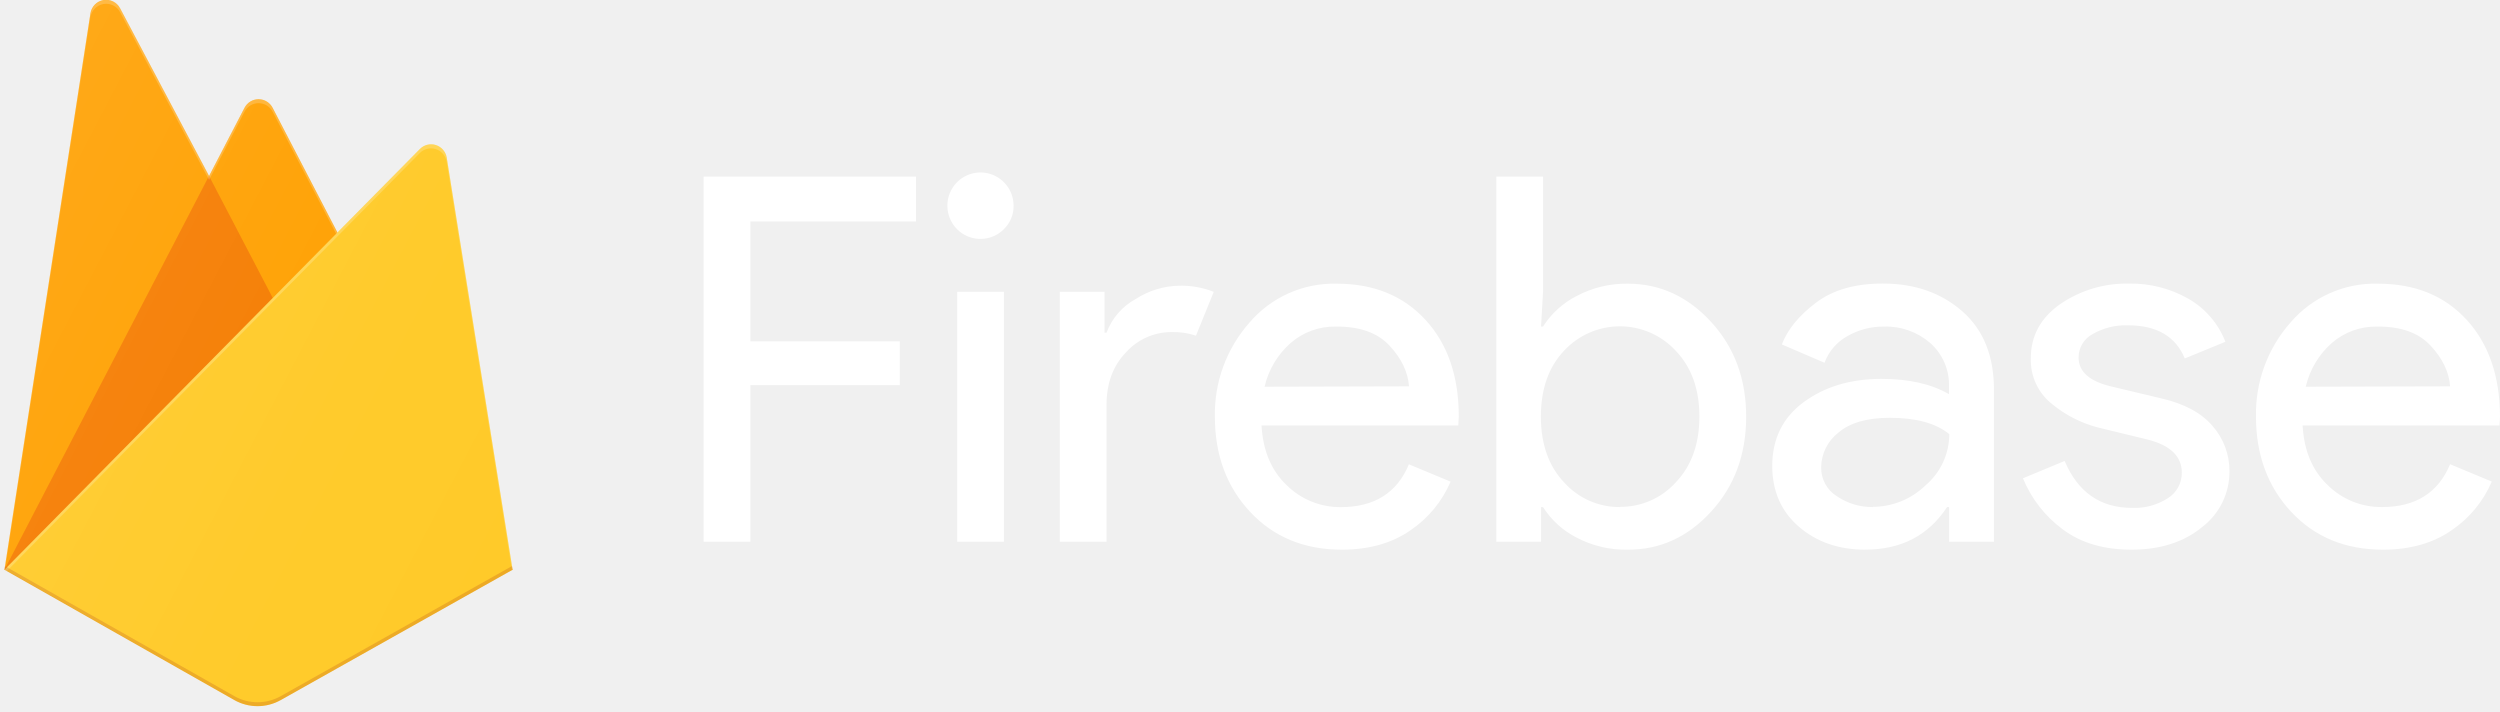
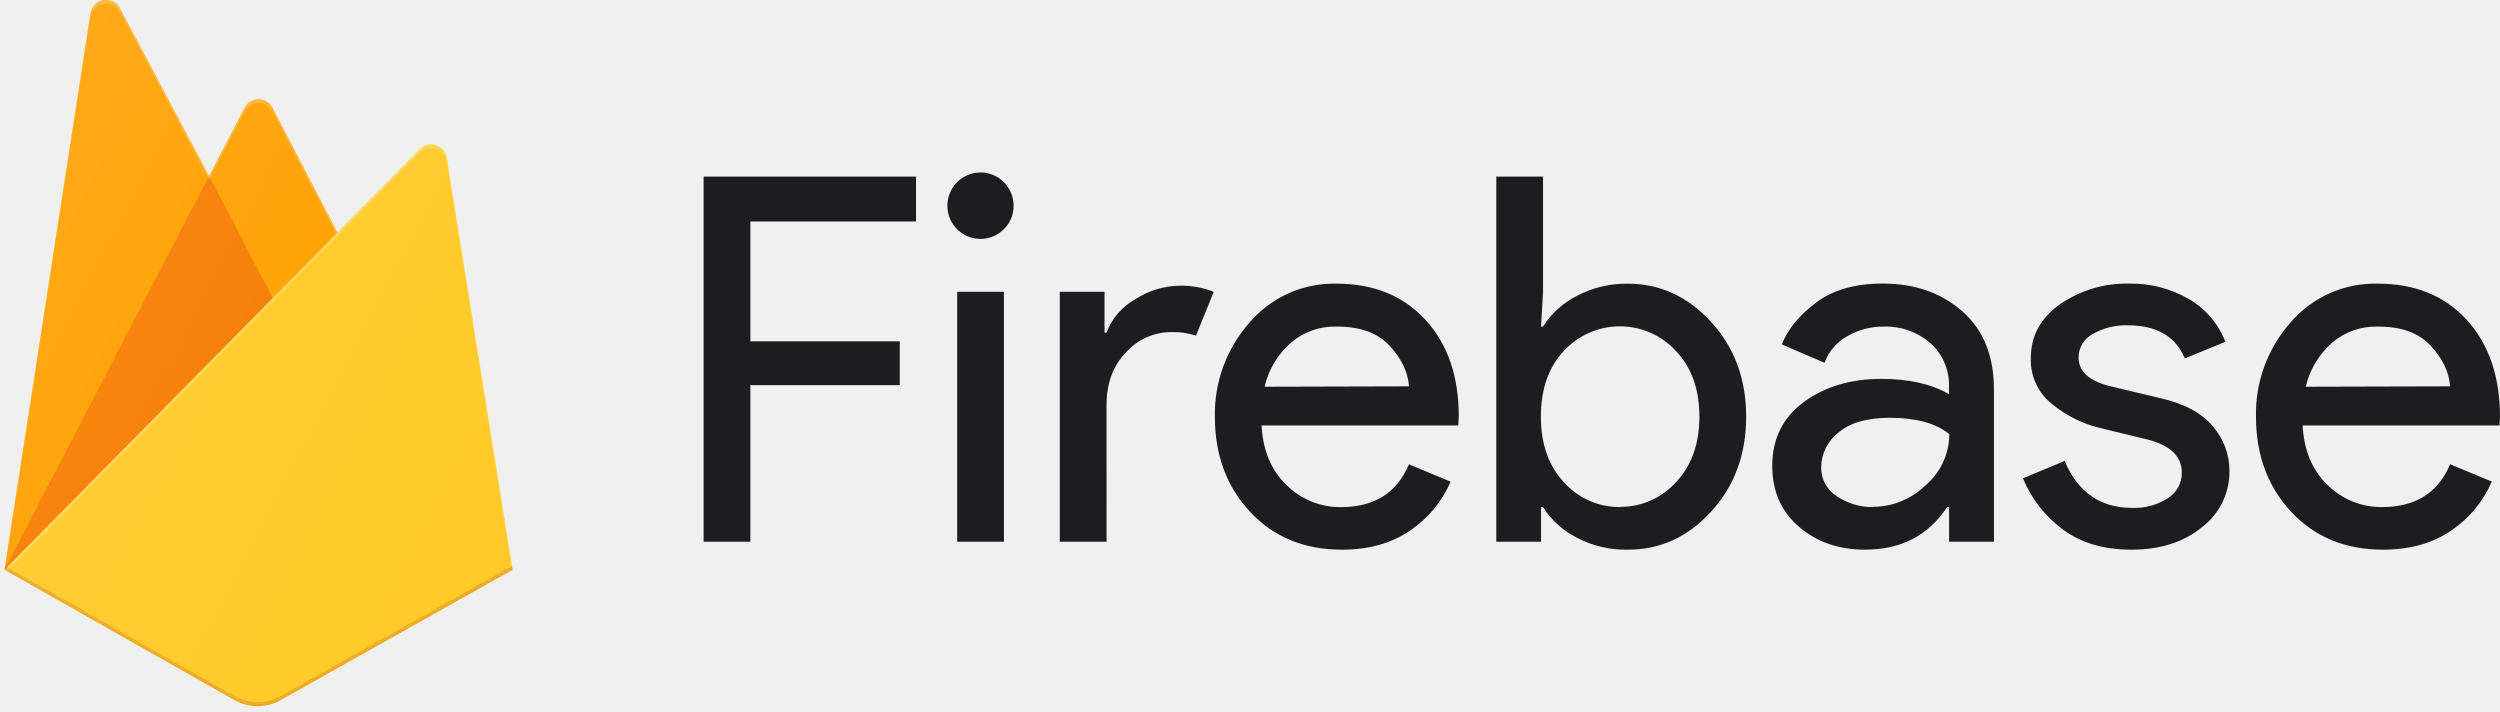
<svg xmlns="http://www.w3.org/2000/svg" width="123" height="35" viewBox="0 0 123 35" fill="none">
-   <g clip-path="url(#clip0_2_1503)">
-     <path d="M36.919 26.652H34.618V8.688H45.068V10.895H36.919V16.793H44.269V18.949H36.919V26.652L36.919 26.652ZM49.394 11.273C48.846 11.826 47.984 11.913 47.337 11.481C46.69 11.048 46.438 10.217 46.734 9.496C47.031 8.775 47.794 8.365 48.556 8.516C49.319 8.668 49.868 9.339 49.869 10.119C49.876 10.553 49.704 10.971 49.392 11.273H49.394H49.394ZM49.394 26.652H47.093V14.358H49.394V26.652V26.652ZM54.443 26.652H52.142V14.358H54.342V16.366H54.441C54.707 15.658 55.217 15.07 55.879 14.709C56.511 14.302 57.242 14.076 57.992 14.057C58.581 14.04 59.168 14.143 59.717 14.358L58.842 16.515C58.447 16.383 58.032 16.323 57.617 16.338C56.773 16.343 55.971 16.702 55.404 17.33C54.762 17.991 54.441 18.857 54.441 19.927L54.443 26.652L54.443 26.652ZM66.022 27.044C64.171 27.044 62.667 26.426 61.51 25.188C60.352 23.951 59.773 22.39 59.772 20.506C59.737 18.809 60.34 17.162 61.459 15.889C62.531 14.623 64.117 13.913 65.772 13.957C67.588 13.957 69.043 14.55 70.135 15.738C71.228 16.926 71.773 18.515 71.772 20.505L71.746 20.933H62.068C62.135 22.17 62.547 23.15 63.306 23.873C64.016 24.572 64.974 24.96 65.968 24.951C67.618 24.951 68.735 24.248 69.318 22.844L71.369 23.697C70.953 24.669 70.268 25.5 69.394 26.092C68.476 26.727 67.352 27.044 66.021 27.044L66.022 27.044ZM69.323 19.008C69.273 18.305 68.952 17.636 68.36 17.001C67.767 16.366 66.886 16.055 65.717 16.068C64.906 16.053 64.118 16.34 63.504 16.871C62.861 17.437 62.41 18.191 62.217 19.027L69.323 19.008L69.323 19.008ZM80.085 27.044C79.214 27.062 78.353 26.86 77.581 26.456C76.902 26.113 76.328 25.593 75.918 24.951H75.819V26.652H73.618V8.688H75.918V14.358L75.819 16.064H75.918C76.328 15.422 76.902 14.902 77.581 14.558C78.352 14.151 79.213 13.944 80.085 13.957C81.668 13.957 83.035 14.584 84.186 15.838C85.338 17.093 85.912 18.649 85.911 20.506C85.91 22.362 85.336 23.918 84.186 25.172C83.037 26.427 81.669 27.051 80.085 27.044L80.085 27.044ZM79.71 24.937C80.758 24.946 81.759 24.502 82.46 23.72C83.227 22.909 83.61 21.834 83.61 20.496C83.61 19.157 83.227 18.083 82.46 17.271C81.751 16.498 80.753 16.057 79.706 16.055C78.66 16.053 77.66 16.489 76.948 17.259C76.19 18.062 75.811 19.14 75.811 20.495C75.811 21.851 76.194 22.933 76.96 23.741C77.664 24.521 78.668 24.96 79.717 24.947L79.71 24.937L79.71 24.937ZM91.769 27.044C90.466 27.044 89.379 26.668 88.507 25.915C87.634 25.163 87.197 24.168 87.194 22.93C87.194 21.592 87.711 20.543 88.745 19.782C89.779 19.022 91.054 18.641 92.569 18.641C93.92 18.641 95.027 18.892 95.89 19.394V19.043C95.923 18.217 95.583 17.42 94.964 16.873C94.334 16.329 93.523 16.041 92.692 16.068C92.057 16.06 91.43 16.224 90.88 16.544C90.364 16.831 89.969 17.294 89.767 17.849L87.667 16.946C87.951 16.207 88.51 15.523 89.346 14.892C90.181 14.261 91.279 13.947 92.646 13.951C94.209 13.951 95.511 14.408 96.553 15.323C97.594 16.238 98.111 17.534 98.103 19.212V26.652H95.896V24.947H95.797C94.879 26.345 93.537 27.042 91.771 27.042L91.769 27.044ZM92.144 24.937C93.111 24.934 94.039 24.555 94.734 23.881C95.474 23.254 95.903 22.332 95.906 21.36C95.254 20.824 94.278 20.556 92.976 20.556C91.859 20.556 91.017 20.799 90.45 21.284C89.922 21.691 89.609 22.32 89.601 22.989C89.59 23.571 89.887 24.116 90.382 24.42C90.902 24.771 91.517 24.955 92.144 24.947V24.937L92.144 24.937ZM104.869 27.044C103.501 27.044 102.372 26.71 101.482 26.041C100.615 25.398 99.94 24.531 99.529 23.532L101.58 22.679C102.231 24.219 103.337 24.988 104.9 24.988C105.521 25.014 106.134 24.848 106.658 24.512C107.09 24.243 107.35 23.767 107.345 23.257C107.345 22.455 106.787 21.912 105.667 21.627L103.192 21.025C102.378 20.809 101.619 20.42 100.968 19.884C100.274 19.341 99.883 18.496 99.917 17.614C99.917 16.527 100.396 15.645 101.354 14.968C102.357 14.277 103.551 13.922 104.766 13.953C105.781 13.936 106.782 14.193 107.665 14.696C108.498 15.171 109.143 15.92 109.489 16.816L107.491 17.636C107.042 16.549 106.108 16.005 104.69 16.005C104.087 15.985 103.49 16.133 102.966 16.432C102.536 16.656 102.266 17.101 102.266 17.587C102.266 18.29 102.808 18.767 103.891 19.018L106.315 19.596C107.465 19.857 108.315 20.315 108.866 20.968C109.4 21.578 109.693 22.363 109.69 23.175C109.701 24.258 109.201 25.281 108.341 25.935C107.441 26.675 106.283 27.044 104.866 27.044L104.869 27.044ZM117.244 27.044C115.394 27.044 113.89 26.426 112.732 25.188C111.575 23.951 110.995 22.387 110.994 20.496C110.96 18.799 111.562 17.151 112.681 15.88C113.757 14.617 115.345 13.91 117 13.957C118.823 13.957 120.277 14.551 121.363 15.738C122.449 16.926 122.995 18.515 123 20.505L122.975 20.933H113.289C113.355 22.17 113.768 23.15 114.527 23.873C115.239 24.572 116.199 24.959 117.195 24.947C118.845 24.947 119.961 24.244 120.545 22.84L122.595 23.693C122.18 24.665 121.495 25.496 120.621 26.088C119.703 26.726 118.577 27.044 117.244 27.044L117.244 27.044ZM120.545 19.008C120.495 18.305 120.174 17.636 119.582 17.001C118.99 16.366 118.11 16.055 116.943 16.068C116.132 16.054 115.345 16.34 114.73 16.871C114.087 17.437 113.637 18.191 113.443 19.027L120.545 19.008V19.008Z" fill="white" />
+   <g clip-path="url(#clip0_272_441)">
+     <path d="M36.919 26.652H34.618V8.688H45.068V10.895H36.919V16.793H44.269V18.949H36.919V26.652L36.919 26.652ZM49.394 11.273C48.846 11.826 47.984 11.913 47.337 11.481C46.69 11.048 46.438 10.217 46.734 9.496C47.031 8.775 47.794 8.365 48.556 8.516C49.319 8.668 49.868 9.339 49.869 10.119C49.876 10.553 49.704 10.971 49.392 11.273H49.394H49.394ZM49.394 26.652H47.093V14.358H49.394V26.652V26.652ZM54.443 26.652H52.142V14.358H54.342V16.366H54.441C54.707 15.658 55.217 15.07 55.879 14.709C56.511 14.302 57.242 14.076 57.992 14.057C58.581 14.04 59.168 14.143 59.717 14.358L58.842 16.515C58.447 16.383 58.032 16.323 57.617 16.338C56.773 16.343 55.971 16.702 55.404 17.33C54.762 17.991 54.441 18.857 54.441 19.927L54.443 26.652L54.443 26.652ZM66.022 27.044C64.171 27.044 62.667 26.426 61.51 25.188C60.352 23.951 59.773 22.39 59.772 20.506C59.737 18.809 60.34 17.162 61.459 15.889C62.531 14.623 64.117 13.913 65.772 13.957C67.588 13.957 69.043 14.55 70.135 15.738C71.228 16.926 71.773 18.515 71.772 20.505L71.746 20.933H62.068C62.135 22.17 62.547 23.15 63.306 23.873C64.016 24.572 64.974 24.96 65.968 24.951C67.618 24.951 68.735 24.248 69.318 22.844L71.369 23.697C70.953 24.669 70.268 25.5 69.394 26.092C68.476 26.727 67.352 27.044 66.021 27.044L66.022 27.044ZM69.323 19.008C69.273 18.305 68.952 17.636 68.36 17.001C67.767 16.366 66.886 16.055 65.717 16.068C64.906 16.053 64.118 16.34 63.504 16.871C62.861 17.437 62.41 18.191 62.217 19.027L69.323 19.008L69.323 19.008ZM80.085 27.044C79.214 27.062 78.353 26.86 77.581 26.456C76.902 26.113 76.328 25.593 75.918 24.951H75.819V26.652H73.618V8.688H75.918V14.358L75.819 16.064H75.918C76.328 15.422 76.902 14.902 77.581 14.558C78.352 14.151 79.213 13.944 80.085 13.957C81.668 13.957 83.035 14.584 84.186 15.838C85.337 17.093 85.912 18.649 85.911 20.506C85.91 22.362 85.336 23.918 84.186 25.172C83.037 26.427 81.669 27.051 80.085 27.044L80.085 27.044ZM79.71 24.937C80.758 24.946 81.759 24.502 82.46 23.72C83.227 22.909 83.61 21.834 83.61 20.496C83.61 19.157 83.227 18.083 82.46 17.271C81.751 16.498 80.753 16.057 79.706 16.055C78.66 16.053 77.66 16.489 76.948 17.259C76.19 18.062 75.811 19.14 75.811 20.495C75.811 21.851 76.194 22.933 76.959 23.741C77.664 24.521 78.668 24.96 79.717 24.947L79.71 24.937L79.71 24.937ZM91.769 27.044C90.466 27.044 89.379 26.668 88.507 25.915C87.634 25.163 87.197 24.168 87.194 22.93C87.194 21.592 87.711 20.543 88.745 19.782C89.779 19.022 91.054 18.641 92.569 18.641C93.92 18.641 95.027 18.892 95.89 19.394V19.043C95.923 18.217 95.583 17.42 94.964 16.873C94.334 16.329 93.523 16.041 92.692 16.068C92.057 16.06 91.43 16.224 90.88 16.544C90.364 16.831 89.969 17.294 89.767 17.849L87.667 16.946C87.951 16.207 88.51 15.523 89.345 14.892C90.181 14.261 91.279 13.947 92.646 13.951C94.209 13.951 95.511 14.408 96.553 15.323C97.594 16.238 98.111 17.534 98.103 19.212V26.652H95.896V24.947H95.797C94.879 26.345 93.537 27.042 91.771 27.042L91.769 27.044ZM92.144 24.937C93.111 24.934 94.039 24.555 94.734 23.881C95.474 23.254 95.903 22.332 95.906 21.36C95.254 20.824 94.278 20.556 92.976 20.556C91.858 20.556 91.017 20.799 90.45 21.284C89.922 21.691 89.609 22.32 89.601 22.989C89.59 23.571 89.887 24.116 90.382 24.42C90.902 24.771 91.517 24.955 92.144 24.947V24.937L92.144 24.937ZM104.869 27.044C103.501 27.044 102.372 26.71 101.482 26.041C100.615 25.398 99.94 24.531 99.529 23.532L101.58 22.679C102.231 24.219 103.337 24.988 104.9 24.988C105.521 25.014 106.134 24.848 106.658 24.512C107.09 24.243 107.35 23.767 107.345 23.257C107.345 22.455 106.787 21.912 105.667 21.627L103.192 21.025C102.378 20.809 101.619 20.42 100.967 19.884C100.274 19.341 99.883 18.496 99.917 17.614C99.917 16.527 100.396 15.645 101.354 14.968C102.357 14.277 103.551 13.922 104.766 13.953C105.781 13.936 106.782 14.193 107.665 14.696C108.498 15.171 109.143 15.92 109.489 16.816L107.491 17.636C107.042 16.549 106.108 16.005 104.69 16.005C104.087 15.985 103.49 16.133 102.966 16.432C102.536 16.656 102.266 17.101 102.266 17.587C102.266 18.29 102.808 18.767 103.891 19.018L106.315 19.596C107.465 19.857 108.315 20.315 108.866 20.968C109.4 21.578 109.693 22.363 109.69 23.175C109.701 24.258 109.2 25.281 108.341 25.935C107.441 26.675 106.283 27.044 104.866 27.044L104.869 27.044ZM117.244 27.044C115.394 27.044 113.89 26.426 112.732 25.188C111.575 23.951 110.995 22.387 110.994 20.496C110.96 18.799 111.562 17.151 112.681 15.88C113.757 14.617 115.345 13.91 117 13.957C118.823 13.957 120.277 14.551 121.363 15.738C122.449 16.926 122.995 18.515 123 20.505L122.975 20.933H113.289C113.355 22.17 113.768 23.15 114.527 23.873C115.239 24.572 116.199 24.959 117.195 24.947C118.845 24.947 119.961 24.244 120.545 22.84L122.595 23.693C122.18 24.665 121.494 25.496 120.621 26.088C119.703 26.726 118.577 27.044 117.244 27.044L117.244 27.044ZM120.545 19.008C120.495 18.305 120.174 17.636 119.582 17.001C118.99 16.366 118.11 16.055 116.943 16.068C116.132 16.054 115.344 16.34 114.73 16.871C114.087 17.437 113.637 18.191 113.443 19.027L120.545 19.008V19.008Z" fill="#1D1D1F" />
    <path d="M0.219 28.031L4.449 0.66C4.501 0.325 4.759 0.06 5.091 0.003C5.422 -0.054 5.752 0.11 5.91 0.41L10.286 8.66L12.03 5.303C12.165 5.044 12.431 4.881 12.721 4.881C13.011 4.881 13.278 5.044 13.413 5.303L25.221 28.031H0.219V28.031Z" fill="#FFA000" />
    <path d="M14.835 17.369L10.284 8.656L0.219 28.032L14.835 17.369Z" fill="#F57C00" />
    <path d="M25.221 28.031L21.98 7.758C21.931 7.467 21.726 7.228 21.447 7.137C21.169 7.047 20.864 7.122 20.658 7.331L0.219 28.031L11.528 34.443C12.238 34.844 13.103 34.844 13.813 34.443L25.221 28.031V28.031Z" fill="#FFCA28" />
-     <path d="M21.98 7.758C21.931 7.467 21.726 7.228 21.447 7.137C21.169 7.047 20.864 7.122 20.658 7.331L16.601 11.443L13.411 5.303C13.276 5.043 13.01 4.881 12.72 4.881C12.429 4.881 12.163 5.043 12.028 5.303L10.284 8.66L5.908 0.41C5.75 0.11 5.419 -0.054 5.088 0.004C4.756 0.061 4.499 0.326 4.447 0.662L0.219 28.032H0.205L0.219 28.047L0.33 28.103L20.652 7.533C20.858 7.323 21.164 7.247 21.443 7.337C21.722 7.427 21.928 7.667 21.976 7.959L25.189 28.051L25.221 28.031L21.98 7.758L21.98 7.758ZM0.256 27.994L4.449 0.856C4.5 0.52 4.758 0.255 5.09 0.197C5.421 0.14 5.752 0.303 5.911 0.603L10.286 8.854L12.03 5.497C12.165 5.237 12.431 5.075 12.721 5.075C13.011 5.075 13.278 5.237 13.413 5.497L16.538 11.506L0.255 27.994H0.256Z" fill="white" fill-opacity="0.2" />
+     <path d="M21.98 7.758C21.931 7.467 21.726 7.228 21.447 7.137C21.169 7.047 20.864 7.122 20.658 7.331L16.601 11.443L13.411 5.303C13.276 5.043 13.01 4.881 12.72 4.881C12.43 4.881 12.163 5.043 12.028 5.303L10.284 8.66L5.908 0.41C5.75 0.11 5.419 -0.054 5.088 0.004C4.756 0.061 4.499 0.326 4.447 0.662L0.219 28.032H0.205L0.219 28.047L0.33 28.103L20.652 7.533C20.858 7.323 21.164 7.247 21.443 7.337C21.722 7.427 21.928 7.667 21.976 7.959L25.189 28.051L25.221 28.031L21.98 7.758L21.98 7.758ZM0.256 27.994L4.449 0.856C4.5 0.52 4.758 0.255 5.09 0.197C5.421 0.14 5.752 0.303 5.911 0.603L10.286 8.854L12.03 5.497C12.165 5.237 12.431 5.075 12.721 5.075C13.011 5.075 13.278 5.237 13.413 5.497L16.538 11.506L0.255 27.994H0.256Z" fill="white" fill-opacity="0.2" />
    <path opacity="0.2" d="M13.813 34.25C13.103 34.651 12.238 34.651 11.528 34.25L0.246 27.856L0.219 28.032L11.528 34.442C12.238 34.843 13.103 34.843 13.813 34.442L25.221 28.032L25.191 27.85L13.813 34.25V34.25Z" fill="#A52714" />
-     <path d="M21.948 7.762C21.899 7.471 21.694 7.232 21.417 7.142C21.14 7.053 20.836 7.127 20.63 7.336L16.587 11.445L13.409 5.308C13.274 5.049 13.009 4.886 12.72 4.886C12.431 4.886 12.165 5.049 12.031 5.308L10.292 8.664L5.932 0.417C5.774 0.117 5.445 -0.046 5.115 0.011C4.784 0.069 4.527 0.334 4.476 0.67L0.262 28.027L11.532 34.434C12.24 34.835 13.102 34.835 13.81 34.434L25.177 28.027L21.948 7.762V7.762Z" fill="url(#paint0_linear_2_1503)" />
+     <path d="M21.948 7.762C21.899 7.471 21.694 7.232 21.417 7.142C21.14 7.053 20.836 7.127 20.63 7.336L16.587 11.445L13.409 5.308C13.274 5.049 13.009 4.886 12.72 4.886C12.431 4.886 12.165 5.049 12.031 5.308L10.292 8.664L5.932 0.417C5.774 0.117 5.445 -0.046 5.115 0.011C4.784 0.069 4.527 0.334 4.476 0.67L0.262 28.027L11.532 34.434C12.24 34.835 13.102 34.835 13.81 34.434L25.177 28.027L21.948 7.762V7.762Z" fill="url(#paint0_linear_272_441)" />
  </g>
  <defs>
-     <linearGradient id="paint0_linear_2_1503" x1="-0.607" y1="5.912" x2="30.632" y2="22.21" gradientUnits="userSpaceOnUse">
+     <linearGradient id="paint0_linear_272_441" x1="-0.607" y1="5.912" x2="30.632" y2="22.21" gradientUnits="userSpaceOnUse">
      <stop stop-color="white" stop-opacity="0.1" />
      <stop offset="0.14" stop-color="white" stop-opacity="0.08" />
      <stop offset="0.61" stop-color="white" stop-opacity="0.02" />
      <stop offset="1" stop-color="white" stop-opacity="0" />
    </linearGradient>
-     <clipPath id="clip0_2_1503">
+     <clipPath id="clip0_272_441">
      <rect width="123" height="35" fill="white" />
    </clipPath>
  </defs>
</svg>
